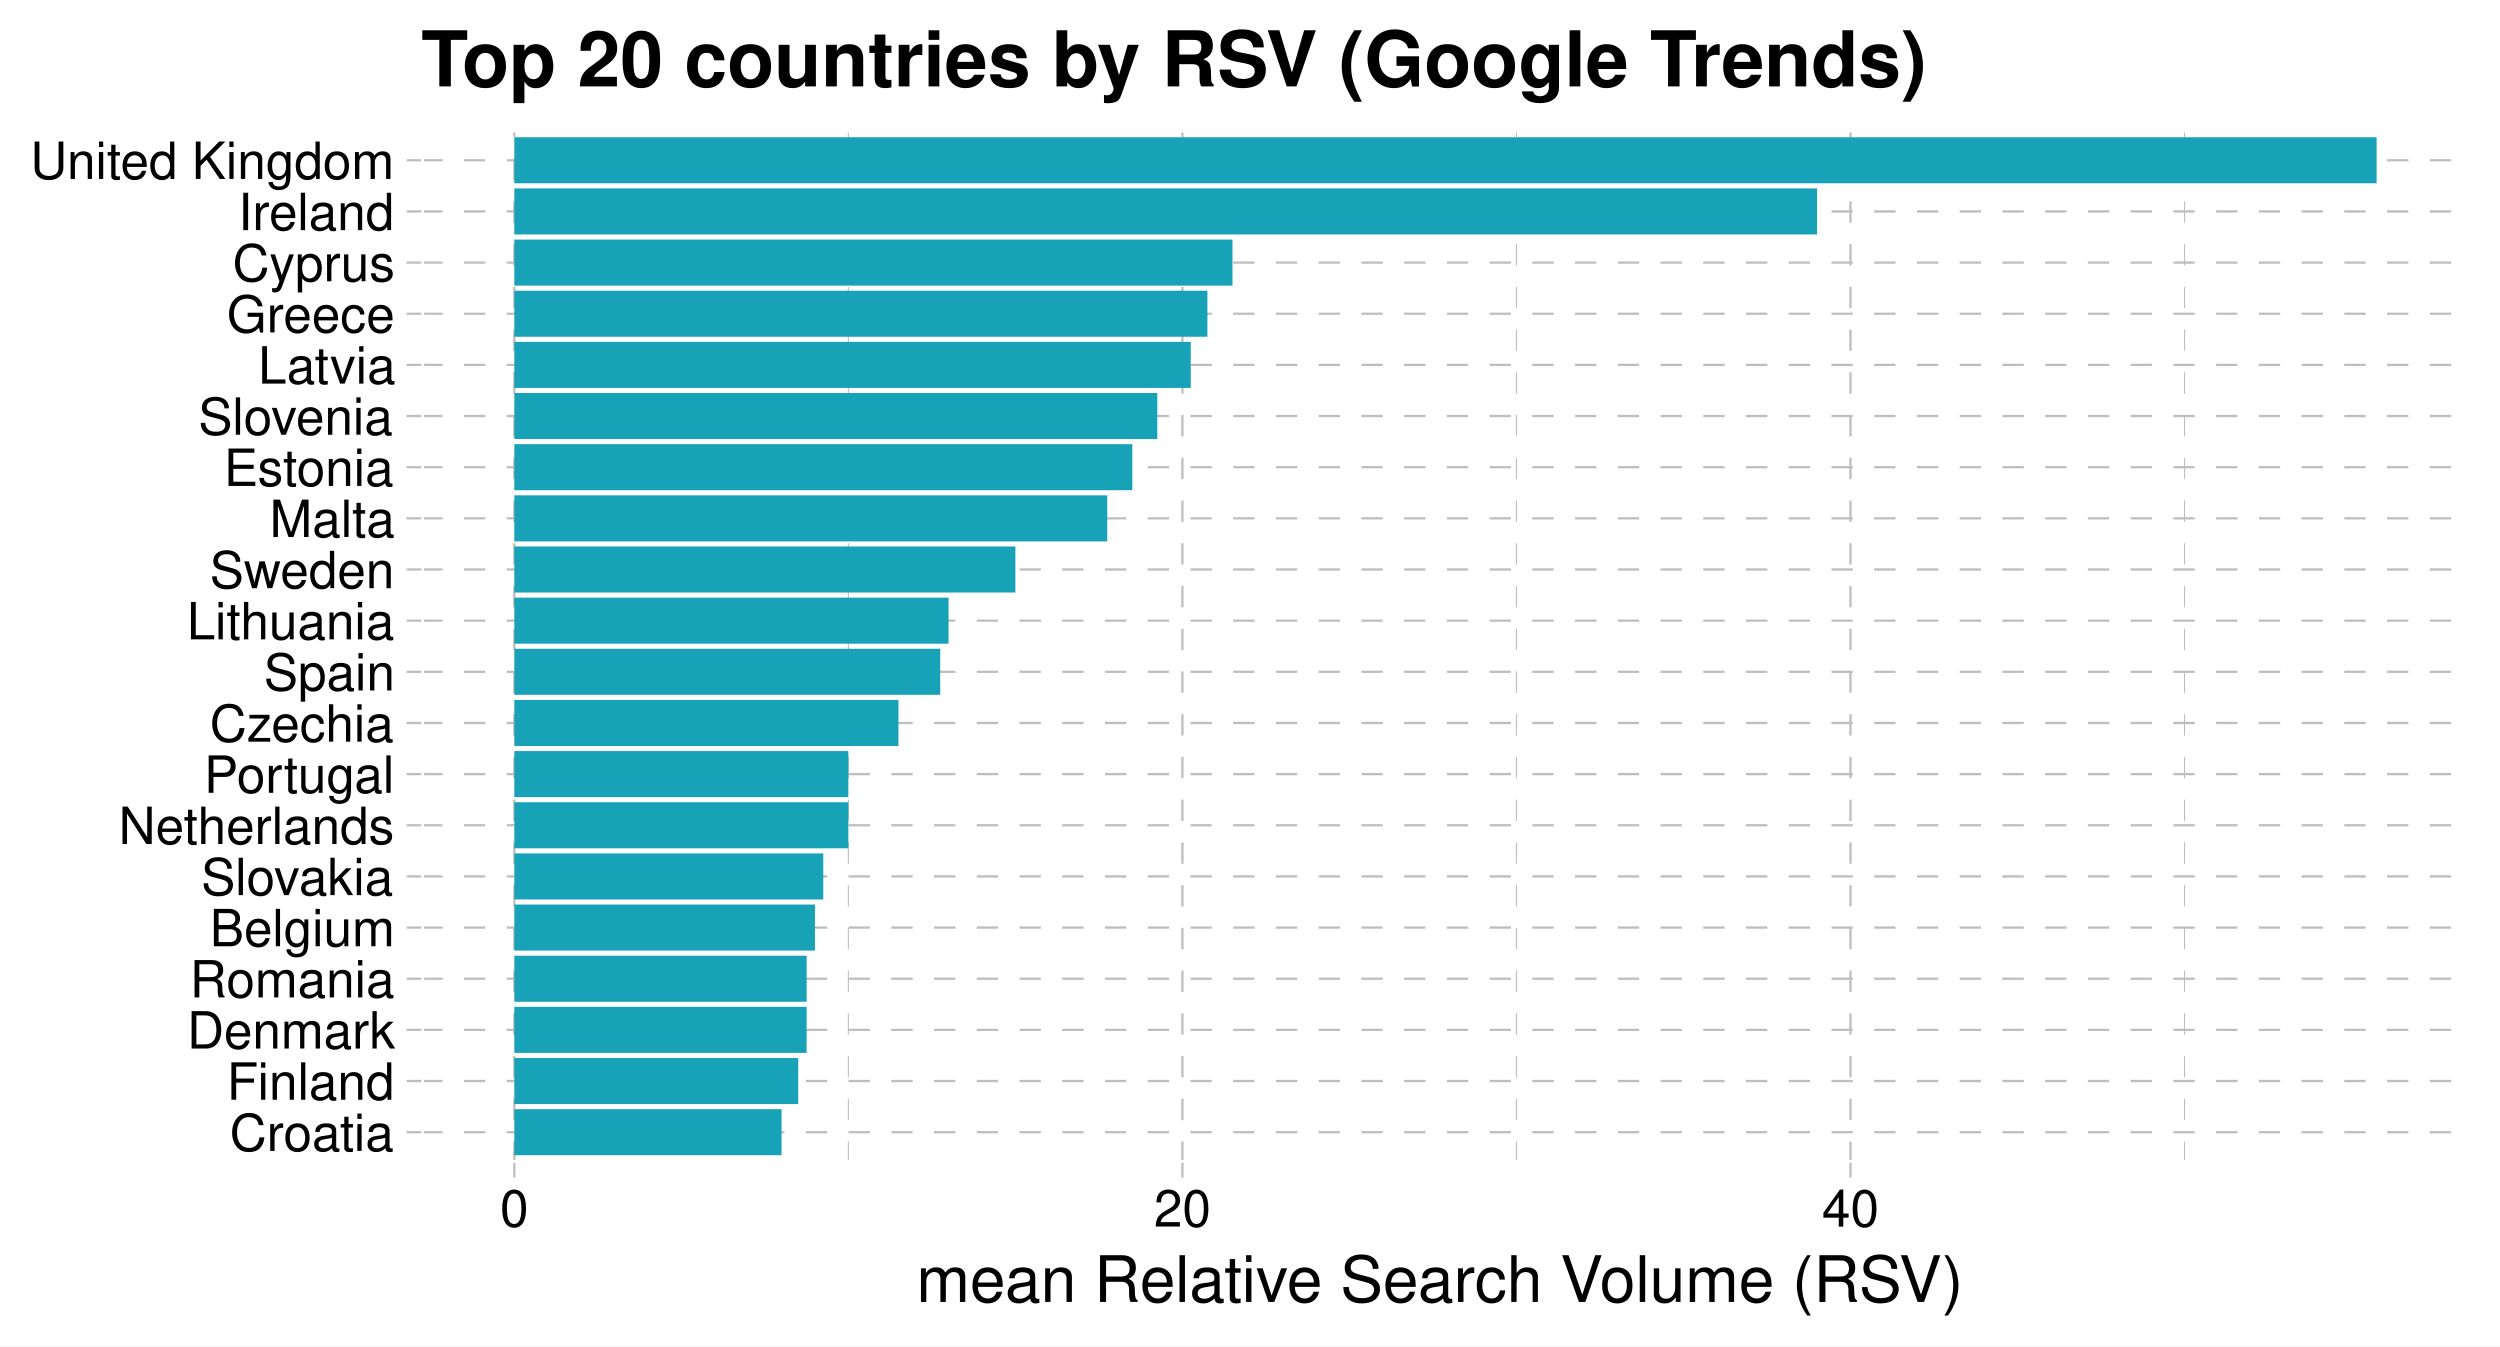
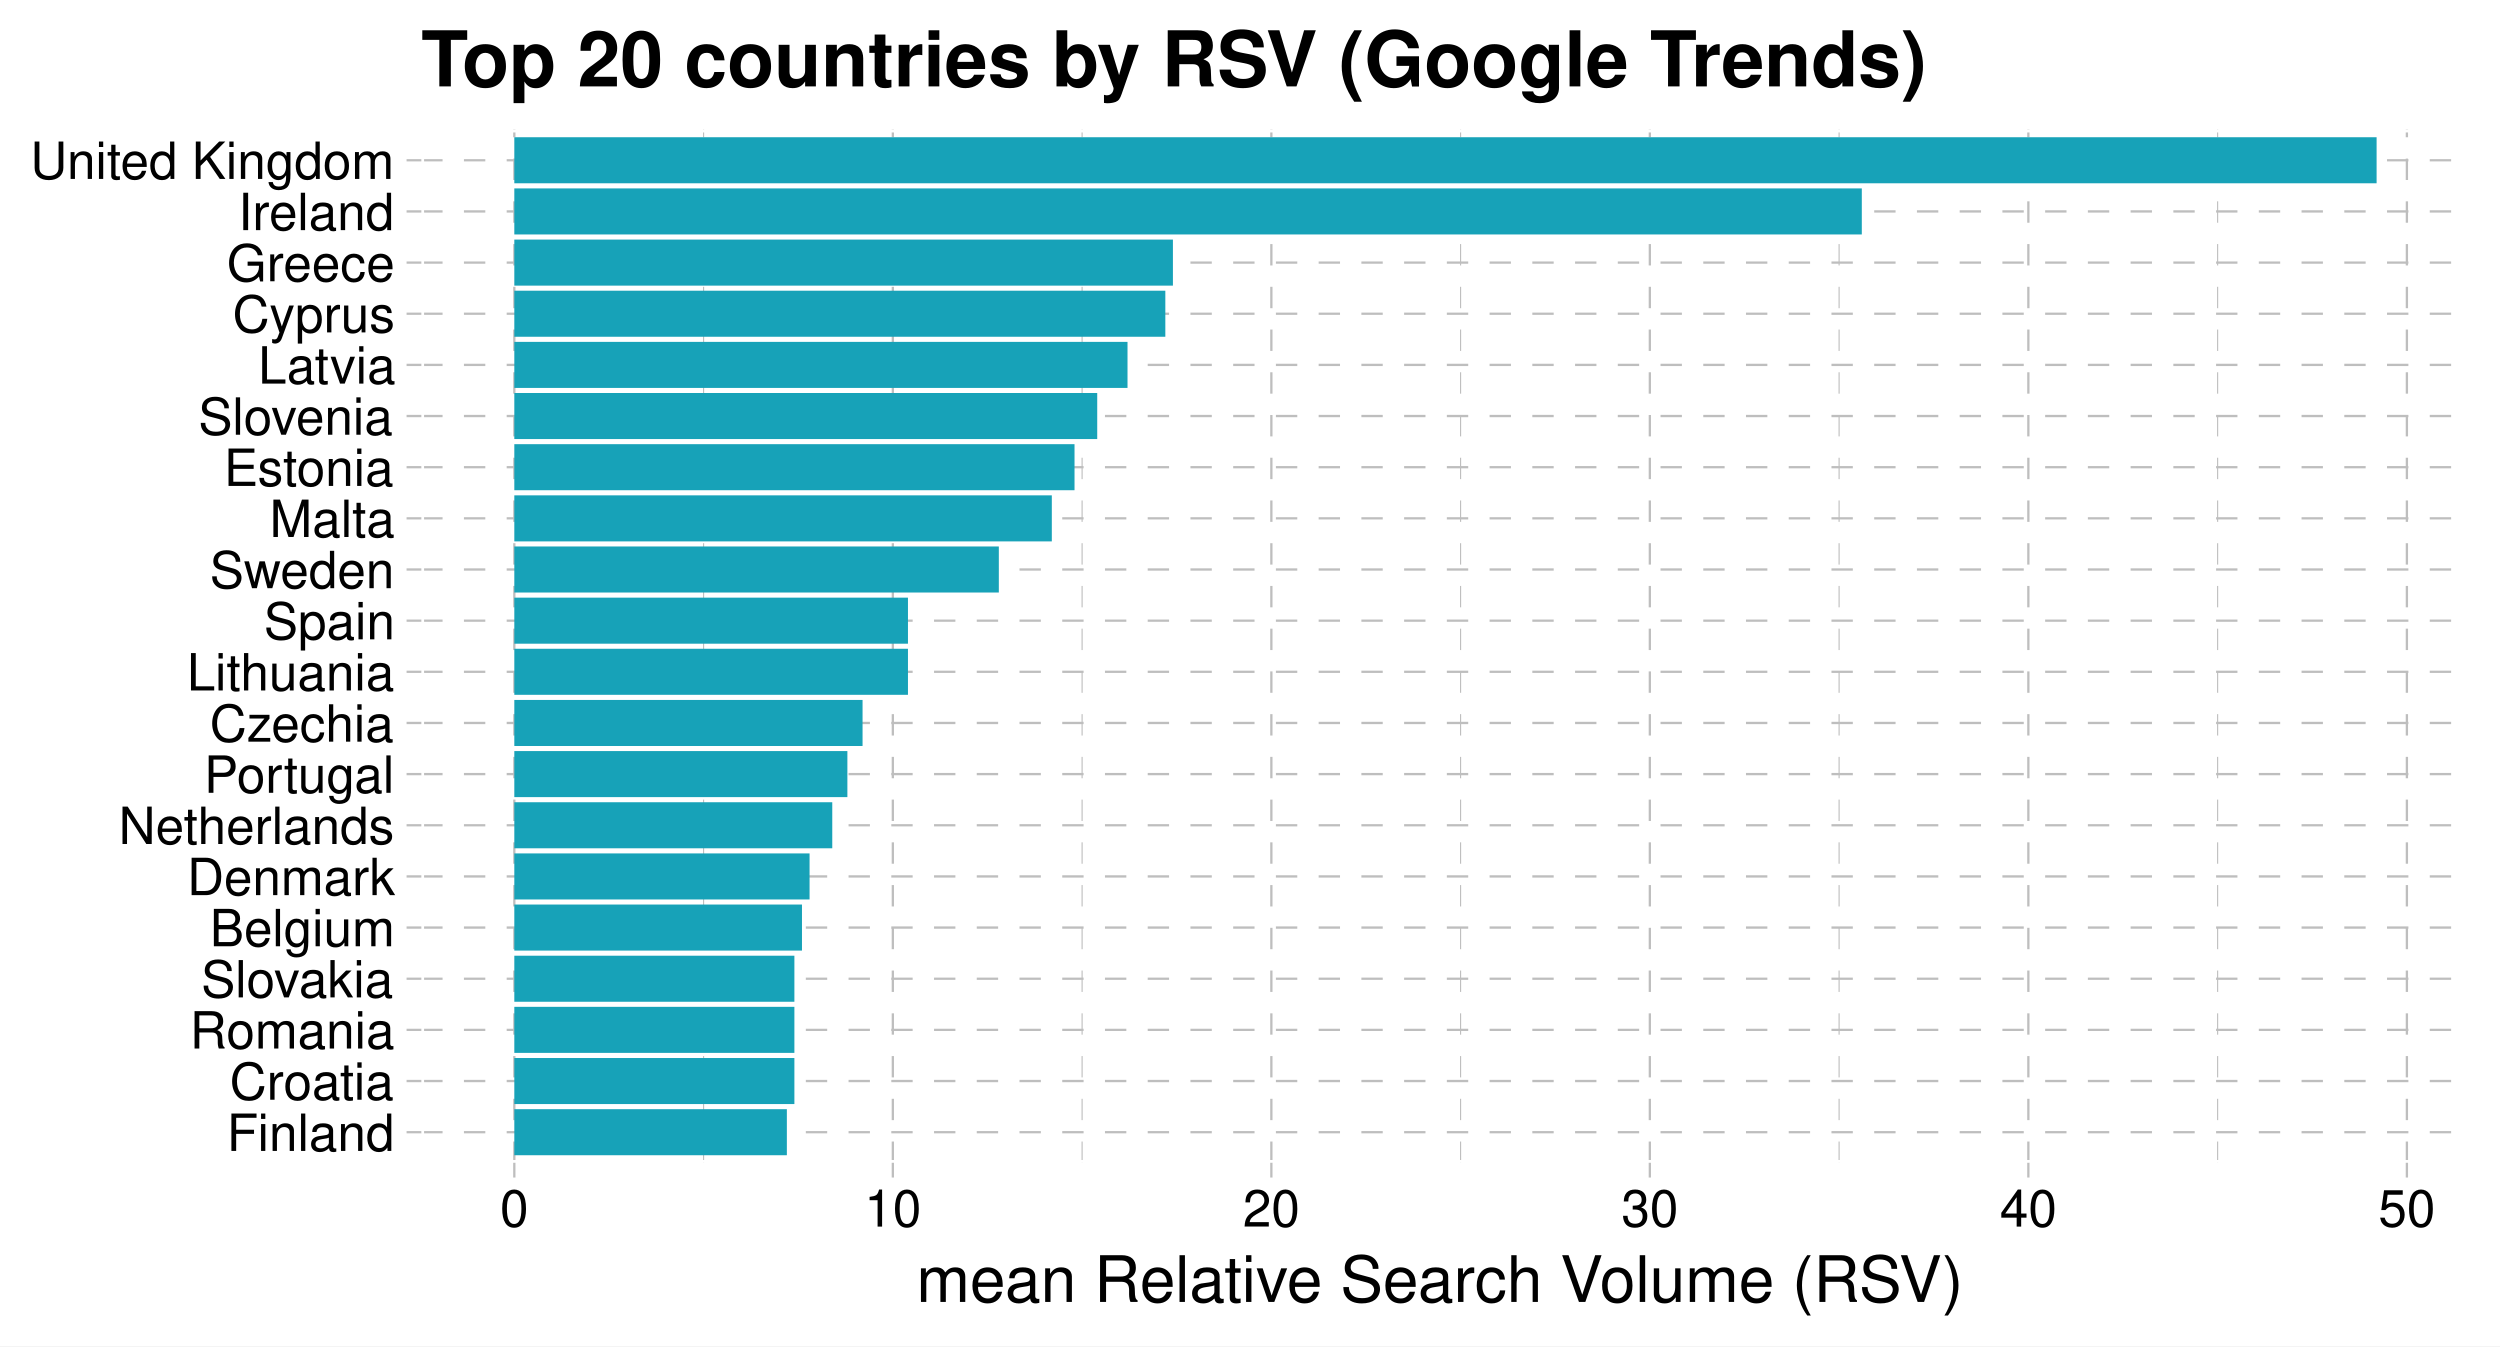
<svg xmlns="http://www.w3.org/2000/svg" viewBox="0 0 468.00 252.00">
  <defs>
    <style type="text/css">
    line, polyline, polygon, path, rect, circle {
      fill: none;
      stroke: #000000;
      stroke-linecap: round;
      stroke-linejoin: round;
      stroke-miterlimit: 10.00;
    }
  </style>
  </defs>
  <rect width="100%" height="100%" style="stroke: none; fill: #FFFFFF;" />
  <rect x="0.00" y="0.00" width="468.00" height="252.00" style="stroke-width: 1.07; stroke: none; fill: #FFFFFF;" />
  <defs>
    <clipPath id="cpNzguODV8NDYyLjMzfDIxNy42OXwyNC4yNg==">
      <rect x="78.85" y="24.26" width="383.48" height="193.43" />
    </clipPath>
  </defs>
  <rect x="78.85" y="24.26" width="383.48" height="193.43" style="stroke-width: 1.07; stroke: #FFFFFF;" clip-path="url(#cpNzguODV8NDYyLjMzfDIxNy42OXwyNC4yNg==)" />
-   <polyline points="158.81,217.69 158.81,24.26 " style="stroke-width: 0.21; stroke: #BEBEBE; stroke-dasharray: 4.00,4.00; stroke-linecap: butt;" clip-path="url(#cpNzguODV8NDYyLjMzfDIxNy42OXwyNC4yNg==)" />
-   <polyline points="283.88,217.69 283.88,24.26 " style="stroke-width: 0.21; stroke: #BEBEBE; stroke-dasharray: 4.00,4.00; stroke-linecap: butt;" clip-path="url(#cpNzguODV8NDYyLjMzfDIxNy42OXwyNC4yNg==)" />
-   <polyline points="408.94,217.69 408.94,24.26 " style="stroke-width: 0.21; stroke: #BEBEBE; stroke-dasharray: 4.00,4.00; stroke-linecap: butt;" clip-path="url(#cpNzguODV8NDYyLjMzfDIxNy42OXwyNC4yNg==)" />
+   <polyline points="131.71,217.69 131.71,24.26 " style="stroke-width: 0.21; stroke: #BEBEBE; stroke-dasharray: 4.00,4.00; stroke-linecap: butt;" clip-path="url(#cpNzguODV8NDYyLjMzfDIxNy42OXwyNC4yNg==)" />
+   <polyline points="202.57,217.69 202.57,24.26 " style="stroke-width: 0.21; stroke: #BEBEBE; stroke-dasharray: 4.00,4.00; stroke-linecap: butt;" clip-path="url(#cpNzguODV8NDYyLjMzfDIxNy42OXwyNC4yNg==)" />
+   <polyline points="273.42,217.69 273.42,24.26 " style="stroke-width: 0.21; stroke: #BEBEBE; stroke-dasharray: 4.00,4.00; stroke-linecap: butt;" clip-path="url(#cpNzguODV8NDYyLjMzfDIxNy42OXwyNC4yNg==)" />
+   <polyline points="344.28,217.69 344.28,24.26 " style="stroke-width: 0.21; stroke: #BEBEBE; stroke-dasharray: 4.00,4.00; stroke-linecap: butt;" clip-path="url(#cpNzguODV8NDYyLjMzfDIxNy42OXwyNC4yNg==)" />
+   <polyline points="415.14,217.69 415.14,24.26 " style="stroke-width: 0.21; stroke: #BEBEBE; stroke-dasharray: 4.00,4.00; stroke-linecap: butt;" clip-path="url(#cpNzguODV8NDYyLjMzfDIxNy42OXwyNC4yNg==)" />
  <polyline points="78.85,211.95 462.33,211.95 " style="stroke-width: 0.43; stroke: #BEBEBE; stroke-dasharray: 4.00,4.00; stroke-linecap: butt;" clip-path="url(#cpNzguODV8NDYyLjMzfDIxNy42OXwyNC4yNg==)" />
  <polyline points="78.85,202.37 462.33,202.37 " style="stroke-width: 0.43; stroke: #BEBEBE; stroke-dasharray: 4.00,4.00; stroke-linecap: butt;" clip-path="url(#cpNzguODV8NDYyLjMzfDIxNy42OXwyNC4yNg==)" />
  <polyline points="78.85,192.79 462.33,192.79 " style="stroke-width: 0.43; stroke: #BEBEBE; stroke-dasharray: 4.00,4.00; stroke-linecap: butt;" clip-path="url(#cpNzguODV8NDYyLjMzfDIxNy42OXwyNC4yNg==)" />
  <polyline points="78.85,183.22 462.33,183.22 " style="stroke-width: 0.43; stroke: #BEBEBE; stroke-dasharray: 4.00,4.00; stroke-linecap: butt;" clip-path="url(#cpNzguODV8NDYyLjMzfDIxNy42OXwyNC4yNg==)" />
  <polyline points="78.85,173.64 462.33,173.64 " style="stroke-width: 0.43; stroke: #BEBEBE; stroke-dasharray: 4.00,4.00; stroke-linecap: butt;" clip-path="url(#cpNzguODV8NDYyLjMzfDIxNy42OXwyNC4yNg==)" />
  <polyline points="78.85,164.07 462.33,164.07 " style="stroke-width: 0.43; stroke: #BEBEBE; stroke-dasharray: 4.00,4.00; stroke-linecap: butt;" clip-path="url(#cpNzguODV8NDYyLjMzfDIxNy42OXwyNC4yNg==)" />
  <polyline points="78.85,154.49 462.33,154.49 " style="stroke-width: 0.43; stroke: #BEBEBE; stroke-dasharray: 4.00,4.00; stroke-linecap: butt;" clip-path="url(#cpNzguODV8NDYyLjMzfDIxNy42OXwyNC4yNg==)" />
  <polyline points="78.85,144.91 462.33,144.91 " style="stroke-width: 0.43; stroke: #BEBEBE; stroke-dasharray: 4.00,4.00; stroke-linecap: butt;" clip-path="url(#cpNzguODV8NDYyLjMzfDIxNy42OXwyNC4yNg==)" />
  <polyline points="78.85,135.34 462.33,135.34 " style="stroke-width: 0.43; stroke: #BEBEBE; stroke-dasharray: 4.00,4.00; stroke-linecap: butt;" clip-path="url(#cpNzguODV8NDYyLjMzfDIxNy42OXwyNC4yNg==)" />
  <polyline points="78.85,125.76 462.33,125.76 " style="stroke-width: 0.43; stroke: #BEBEBE; stroke-dasharray: 4.00,4.00; stroke-linecap: butt;" clip-path="url(#cpNzguODV8NDYyLjMzfDIxNy42OXwyNC4yNg==)" />
  <polyline points="78.85,116.19 462.33,116.19 " style="stroke-width: 0.43; stroke: #BEBEBE; stroke-dasharray: 4.00,4.00; stroke-linecap: butt;" clip-path="url(#cpNzguODV8NDYyLjMzfDIxNy42OXwyNC4yNg==)" />
  <polyline points="78.85,106.61 462.33,106.61 " style="stroke-width: 0.43; stroke: #BEBEBE; stroke-dasharray: 4.00,4.00; stroke-linecap: butt;" clip-path="url(#cpNzguODV8NDYyLjMzfDIxNy42OXwyNC4yNg==)" />
  <polyline points="78.85,97.03 462.33,97.03 " style="stroke-width: 0.43; stroke: #BEBEBE; stroke-dasharray: 4.00,4.00; stroke-linecap: butt;" clip-path="url(#cpNzguODV8NDYyLjMzfDIxNy42OXwyNC4yNg==)" />
  <polyline points="78.85,87.46 462.33,87.46 " style="stroke-width: 0.43; stroke: #BEBEBE; stroke-dasharray: 4.00,4.00; stroke-linecap: butt;" clip-path="url(#cpNzguODV8NDYyLjMzfDIxNy42OXwyNC4yNg==)" />
  <polyline points="78.85,77.88 462.33,77.88 " style="stroke-width: 0.43; stroke: #BEBEBE; stroke-dasharray: 4.00,4.00; stroke-linecap: butt;" clip-path="url(#cpNzguODV8NDYyLjMzfDIxNy42OXwyNC4yNg==)" />
  <polyline points="78.85,68.31 462.33,68.31 " style="stroke-width: 0.43; stroke: #BEBEBE; stroke-dasharray: 4.00,4.00; stroke-linecap: butt;" clip-path="url(#cpNzguODV8NDYyLjMzfDIxNy42OXwyNC4yNg==)" />
  <polyline points="78.85,58.73 462.33,58.73 " style="stroke-width: 0.43; stroke: #BEBEBE; stroke-dasharray: 4.00,4.00; stroke-linecap: butt;" clip-path="url(#cpNzguODV8NDYyLjMzfDIxNy42OXwyNC4yNg==)" />
  <polyline points="78.85,49.16 462.33,49.16 " style="stroke-width: 0.43; stroke: #BEBEBE; stroke-dasharray: 4.00,4.00; stroke-linecap: butt;" clip-path="url(#cpNzguODV8NDYyLjMzfDIxNy42OXwyNC4yNg==)" />
  <polyline points="78.85,39.58 462.33,39.58 " style="stroke-width: 0.43; stroke: #BEBEBE; stroke-dasharray: 4.00,4.00; stroke-linecap: butt;" clip-path="url(#cpNzguODV8NDYyLjMzfDIxNy42OXwyNC4yNg==)" />
  <polyline points="78.85,30.00 462.33,30.00 " style="stroke-width: 0.43; stroke: #BEBEBE; stroke-dasharray: 4.00,4.00; stroke-linecap: butt;" clip-path="url(#cpNzguODV8NDYyLjMzfDIxNy42OXwyNC4yNg==)" />
  <polyline points="96.28,217.69 96.28,24.26 " style="stroke-width: 0.43; stroke: #BEBEBE; stroke-dasharray: 4.00,4.00; stroke-linecap: butt;" clip-path="url(#cpNzguODV8NDYyLjMzfDIxNy42OXwyNC4yNg==)" />
-   <polyline points="221.35,217.69 221.35,24.26 " style="stroke-width: 0.43; stroke: #BEBEBE; stroke-dasharray: 4.00,4.00; stroke-linecap: butt;" clip-path="url(#cpNzguODV8NDYyLjMzfDIxNy42OXwyNC4yNg==)" />
-   <polyline points="346.41,217.69 346.41,24.26 " style="stroke-width: 0.43; stroke: #BEBEBE; stroke-dasharray: 4.00,4.00; stroke-linecap: butt;" clip-path="url(#cpNzguODV8NDYyLjMzfDIxNy42OXwyNC4yNg==)" />
-   <rect x="96.28" y="207.64" width="50.03" height="8.62" style="stroke-width: 1.07; stroke: none; stroke-linecap: butt; fill: #17A2B8;" clip-path="url(#cpNzguODV8NDYyLjMzfDIxNy42OXwyNC4yNg==)" />
-   <rect x="96.28" y="198.06" width="53.15" height="8.62" style="stroke-width: 1.07; stroke: none; stroke-linecap: butt; fill: #17A2B8;" clip-path="url(#cpNzguODV8NDYyLjMzfDIxNy42OXwyNC4yNg==)" />
-   <rect x="96.28" y="188.48" width="54.72" height="8.62" style="stroke-width: 1.07; stroke: none; stroke-linecap: butt; fill: #17A2B8;" clip-path="url(#cpNzguODV8NDYyLjMzfDIxNy42OXwyNC4yNg==)" />
-   <rect x="96.28" y="178.91" width="54.72" height="8.62" style="stroke-width: 1.07; stroke: none; stroke-linecap: butt; fill: #17A2B8;" clip-path="url(#cpNzguODV8NDYyLjMzfDIxNy42OXwyNC4yNg==)" />
-   <rect x="96.28" y="169.33" width="56.28" height="8.62" style="stroke-width: 1.07; stroke: none; stroke-linecap: butt; fill: #17A2B8;" clip-path="url(#cpNzguODV8NDYyLjMzfDIxNy42OXwyNC4yNg==)" />
-   <rect x="96.28" y="159.76" width="57.84" height="8.62" style="stroke-width: 1.07; stroke: none; stroke-linecap: butt; fill: #17A2B8;" clip-path="url(#cpNzguODV8NDYyLjMzfDIxNy42OXwyNC4yNg==)" />
-   <rect x="96.28" y="150.18" width="62.53" height="8.62" style="stroke-width: 1.07; stroke: none; stroke-linecap: butt; fill: #17A2B8;" clip-path="url(#cpNzguODV8NDYyLjMzfDIxNy42OXwyNC4yNg==)" />
-   <rect x="96.28" y="140.60" width="62.53" height="8.62" style="stroke-width: 1.07; stroke: none; stroke-linecap: butt; fill: #17A2B8;" clip-path="url(#cpNzguODV8NDYyLjMzfDIxNy42OXwyNC4yNg==)" />
-   <rect x="96.28" y="131.03" width="71.91" height="8.62" style="stroke-width: 1.07; stroke: none; stroke-linecap: butt; fill: #17A2B8;" clip-path="url(#cpNzguODV8NDYyLjMzfDIxNy42OXwyNC4yNg==)" />
-   <rect x="96.28" y="121.45" width="79.73" height="8.62" style="stroke-width: 1.07; stroke: none; stroke-linecap: butt; fill: #17A2B8;" clip-path="url(#cpNzguODV8NDYyLjMzfDIxNy42OXwyNC4yNg==)" />
-   <rect x="96.28" y="111.88" width="81.29" height="8.62" style="stroke-width: 1.07; stroke: none; stroke-linecap: butt; fill: #17A2B8;" clip-path="url(#cpNzguODV8NDYyLjMzfDIxNy42OXwyNC4yNg==)" />
-   <rect x="96.28" y="102.30" width="93.80" height="8.62" style="stroke-width: 1.07; stroke: none; stroke-linecap: butt; fill: #17A2B8;" clip-path="url(#cpNzguODV8NDYyLjMzfDIxNy42OXwyNC4yNg==)" />
-   <rect x="96.28" y="92.73" width="111.00" height="8.62" style="stroke-width: 1.07; stroke: none; stroke-linecap: butt; fill: #17A2B8;" clip-path="url(#cpNzguODV8NDYyLjMzfDIxNy42OXwyNC4yNg==)" />
-   <rect x="96.28" y="83.15" width="115.69" height="8.62" style="stroke-width: 1.07; stroke: none; stroke-linecap: butt; fill: #17A2B8;" clip-path="url(#cpNzguODV8NDYyLjMzfDIxNy42OXwyNC4yNg==)" />
-   <rect x="96.28" y="73.57" width="120.37" height="8.62" style="stroke-width: 1.07; stroke: none; stroke-linecap: butt; fill: #17A2B8;" clip-path="url(#cpNzguODV8NDYyLjMzfDIxNy42OXwyNC4yNg==)" />
-   <rect x="96.28" y="64.00" width="126.63" height="8.62" style="stroke-width: 1.07; stroke: none; stroke-linecap: butt; fill: #17A2B8;" clip-path="url(#cpNzguODV8NDYyLjMzfDIxNy42OXwyNC4yNg==)" />
-   <rect x="96.28" y="54.42" width="129.75" height="8.62" style="stroke-width: 1.07; stroke: none; stroke-linecap: butt; fill: #17A2B8;" clip-path="url(#cpNzguODV8NDYyLjMzfDIxNy42OXwyNC4yNg==)" />
-   <rect x="96.28" y="44.85" width="134.44" height="8.62" style="stroke-width: 1.07; stroke: none; stroke-linecap: butt; fill: #17A2B8;" clip-path="url(#cpNzguODV8NDYyLjMzfDIxNy42OXwyNC4yNg==)" />
-   <rect x="96.28" y="35.27" width="243.88" height="8.62" style="stroke-width: 1.07; stroke: none; stroke-linecap: butt; fill: #17A2B8;" clip-path="url(#cpNzguODV8NDYyLjMzfDIxNy42OXwyNC4yNg==)" />
+   <polyline points="167.14,217.69 167.14,24.26 " style="stroke-width: 0.43; stroke: #BEBEBE; stroke-dasharray: 4.00,4.00; stroke-linecap: butt;" clip-path="url(#cpNzguODV8NDYyLjMzfDIxNy42OXwyNC4yNg==)" />
+   <polyline points="238.00,217.69 238.00,24.26 " style="stroke-width: 0.43; stroke: #BEBEBE; stroke-dasharray: 4.00,4.00; stroke-linecap: butt;" clip-path="url(#cpNzguODV8NDYyLjMzfDIxNy42OXwyNC4yNg==)" />
+   <polyline points="308.85,217.69 308.85,24.26 " style="stroke-width: 0.43; stroke: #BEBEBE; stroke-dasharray: 4.00,4.00; stroke-linecap: butt;" clip-path="url(#cpNzguODV8NDYyLjMzfDIxNy42OXwyNC4yNg==)" />
+   <polyline points="379.71,217.69 379.71,24.26 " style="stroke-width: 0.43; stroke: #BEBEBE; stroke-dasharray: 4.00,4.00; stroke-linecap: butt;" clip-path="url(#cpNzguODV8NDYyLjMzfDIxNy42OXwyNC4yNg==)" />
+   <polyline points="450.57,217.69 450.57,24.26 " style="stroke-width: 0.43; stroke: #BEBEBE; stroke-dasharray: 4.00,4.00; stroke-linecap: butt;" clip-path="url(#cpNzguODV8NDYyLjMzfDIxNy42OXwyNC4yNg==)" />
+   <rect x="96.28" y="207.64" width="51.02" height="8.62" style="stroke-width: 1.07; stroke: none; stroke-linecap: butt; fill: #17A2B8;" clip-path="url(#cpNzguODV8NDYyLjMzfDIxNy42OXwyNC4yNg==)" />
+   <rect x="96.28" y="198.06" width="52.43" height="8.62" style="stroke-width: 1.07; stroke: none; stroke-linecap: butt; fill: #17A2B8;" clip-path="url(#cpNzguODV8NDYyLjMzfDIxNy42OXwyNC4yNg==)" />
+   <rect x="96.28" y="188.48" width="52.43" height="8.62" style="stroke-width: 1.07; stroke: none; stroke-linecap: butt; fill: #17A2B8;" clip-path="url(#cpNzguODV8NDYyLjMzfDIxNy42OXwyNC4yNg==)" />
+   <rect x="96.28" y="178.91" width="52.43" height="8.62" style="stroke-width: 1.07; stroke: none; stroke-linecap: butt; fill: #17A2B8;" clip-path="url(#cpNzguODV8NDYyLjMzfDIxNy42OXwyNC4yNg==)" />
+   <rect x="96.28" y="169.33" width="53.85" height="8.62" style="stroke-width: 1.07; stroke: none; stroke-linecap: butt; fill: #17A2B8;" clip-path="url(#cpNzguODV8NDYyLjMzfDIxNy42OXwyNC4yNg==)" />
+   <rect x="96.28" y="159.76" width="55.27" height="8.62" style="stroke-width: 1.07; stroke: none; stroke-linecap: butt; fill: #17A2B8;" clip-path="url(#cpNzguODV8NDYyLjMzfDIxNy42OXwyNC4yNg==)" />
+   <rect x="96.28" y="150.18" width="59.52" height="8.62" style="stroke-width: 1.07; stroke: none; stroke-linecap: butt; fill: #17A2B8;" clip-path="url(#cpNzguODV8NDYyLjMzfDIxNy42OXwyNC4yNg==)" />
+   <rect x="96.28" y="140.60" width="62.35" height="8.62" style="stroke-width: 1.07; stroke: none; stroke-linecap: butt; fill: #17A2B8;" clip-path="url(#cpNzguODV8NDYyLjMzfDIxNy42OXwyNC4yNg==)" />
+   <rect x="96.28" y="131.03" width="65.19" height="8.62" style="stroke-width: 1.07; stroke: none; stroke-linecap: butt; fill: #17A2B8;" clip-path="url(#cpNzguODV8NDYyLjMzfDIxNy42OXwyNC4yNg==)" />
+   <rect x="96.28" y="121.45" width="73.69" height="8.62" style="stroke-width: 1.07; stroke: none; stroke-linecap: butt; fill: #17A2B8;" clip-path="url(#cpNzguODV8NDYyLjMzfDIxNy42OXwyNC4yNg==)" />
+   <rect x="96.28" y="111.88" width="73.69" height="8.62" style="stroke-width: 1.07; stroke: none; stroke-linecap: butt; fill: #17A2B8;" clip-path="url(#cpNzguODV8NDYyLjMzfDIxNy42OXwyNC4yNg==)" />
+   <rect x="96.28" y="102.30" width="90.70" height="8.62" style="stroke-width: 1.07; stroke: none; stroke-linecap: butt; fill: #17A2B8;" clip-path="url(#cpNzguODV8NDYyLjMzfDIxNy42OXwyNC4yNg==)" />
+   <rect x="96.28" y="92.73" width="100.62" height="8.62" style="stroke-width: 1.07; stroke: none; stroke-linecap: butt; fill: #17A2B8;" clip-path="url(#cpNzguODV8NDYyLjMzfDIxNy42OXwyNC4yNg==)" />
+   <rect x="96.28" y="83.15" width="104.87" height="8.62" style="stroke-width: 1.07; stroke: none; stroke-linecap: butt; fill: #17A2B8;" clip-path="url(#cpNzguODV8NDYyLjMzfDIxNy42OXwyNC4yNg==)" />
+   <rect x="96.28" y="73.57" width="109.12" height="8.62" style="stroke-width: 1.07; stroke: none; stroke-linecap: butt; fill: #17A2B8;" clip-path="url(#cpNzguODV8NDYyLjMzfDIxNy42OXwyNC4yNg==)" />
+   <rect x="96.28" y="64.00" width="114.79" height="8.62" style="stroke-width: 1.07; stroke: none; stroke-linecap: butt; fill: #17A2B8;" clip-path="url(#cpNzguODV8NDYyLjMzfDIxNy42OXwyNC4yNg==)" />
+   <rect x="96.28" y="54.42" width="121.87" height="8.62" style="stroke-width: 1.07; stroke: none; stroke-linecap: butt; fill: #17A2B8;" clip-path="url(#cpNzguODV8NDYyLjMzfDIxNy42OXwyNC4yNg==)" />
+   <rect x="96.28" y="44.85" width="123.29" height="8.62" style="stroke-width: 1.07; stroke: none; stroke-linecap: butt; fill: #17A2B8;" clip-path="url(#cpNzguODV8NDYyLjMzfDIxNy42OXwyNC4yNg==)" />
+   <rect x="96.28" y="35.27" width="252.25" height="8.62" style="stroke-width: 1.07; stroke: none; stroke-linecap: butt; fill: #17A2B8;" clip-path="url(#cpNzguODV8NDYyLjMzfDIxNy42OXwyNC4yNg==)" />
  <rect x="96.28" y="25.69" width="348.62" height="8.62" style="stroke-width: 1.07; stroke: none; stroke-linecap: butt; fill: #17A2B8;" clip-path="url(#cpNzguODV8NDYyLjMzfDIxNy42OXwyNC4yNg==)" />
  <rect x="78.85" y="24.26" width="383.48" height="193.43" style="stroke-width: 1.07; stroke: #FFFFFF;" clip-path="url(#cpNzguODV8NDYyLjMzfDIxNy42OXwyNC4yNg==)" />
  <defs>
    <clipPath id="cpMC4wMHw0NjguMDB8MjUyLjAwfDAuMDA=">
      <rect x="0.00" y="0.00" width="468.00" height="252.00" />
    </clipPath>
  </defs>
  <g clip-path="url(#cpMC4wMHw0NjguMDB8MjUyLjAwfDAuMDA=)">
-     <text x="43.00" y="215.45" style="font-size: 9.60px; font-family: Nimbus Sans L;" textLength="30.92px" lengthAdjust="spacingAndGlyphs">Croatia</text>
+     <text x="42.46" y="215.45" style="font-size: 9.60px; font-family: Nimbus Sans L;" textLength="31.46px" lengthAdjust="spacingAndGlyphs">Finland</text>
  </g>
  <g clip-path="url(#cpMC4wMHw0NjguMDB8MjUyLjAwfDAuMDA=)">
-     <text x="42.46" y="205.87" style="font-size: 9.60px; font-family: Nimbus Sans L;" textLength="31.46px" lengthAdjust="spacingAndGlyphs">Finland</text>
+     <text x="43.00" y="205.87" style="font-size: 9.60px; font-family: Nimbus Sans L;" textLength="30.92px" lengthAdjust="spacingAndGlyphs">Croatia</text>
  </g>
  <g clip-path="url(#cpMC4wMHw0NjguMDB8MjUyLjAwfDAuMDA=)">
-     <text x="35.01" y="196.29" style="font-size: 9.60px; font-family: Nimbus Sans L;" textLength="38.91px" lengthAdjust="spacingAndGlyphs">Denmark</text>
+     <text x="35.53" y="196.29" style="font-size: 9.60px; font-family: Nimbus Sans L;" textLength="38.38px" lengthAdjust="spacingAndGlyphs">Romania</text>
  </g>
  <g clip-path="url(#cpMC4wMHw0NjguMDB8MjUyLjAwfDAuMDA=)">
-     <text x="35.53" y="186.72" style="font-size: 9.60px; font-family: Nimbus Sans L;" textLength="38.38px" lengthAdjust="spacingAndGlyphs">Romania</text>
+     <text x="37.66" y="186.72" style="font-size: 9.60px; font-family: Nimbus Sans L;" textLength="36.25px" lengthAdjust="spacingAndGlyphs">Slovakia</text>
  </g>
  <g clip-path="url(#cpMC4wMHw0NjguMDB8MjUyLjAwfDAuMDA=)">
    <text x="39.27" y="177.14" style="font-size: 9.60px; font-family: Nimbus Sans L;" textLength="34.65px" lengthAdjust="spacingAndGlyphs">Belgium</text>
  </g>
  <g clip-path="url(#cpMC4wMHw0NjguMDB8MjUyLjAwfDAuMDA=)">
-     <text x="37.66" y="167.57" style="font-size: 9.60px; font-family: Nimbus Sans L;" textLength="36.25px" lengthAdjust="spacingAndGlyphs">Slovakia</text>
+     <text x="35.01" y="167.57" style="font-size: 9.60px; font-family: Nimbus Sans L;" textLength="38.91px" lengthAdjust="spacingAndGlyphs">Denmark</text>
  </g>
  <g clip-path="url(#cpMC4wMHw0NjguMDB8MjUyLjAwfDAuMDA=)">
    <text x="22.20" y="157.99" style="font-size: 9.60px; font-family: Nimbus Sans L;" textLength="51.72px" lengthAdjust="spacingAndGlyphs">Netherlands</text>
  </g>
  <g clip-path="url(#cpMC4wMHw0NjguMDB8MjUyLjAwfDAuMDA=)">
    <text x="38.19" y="148.41" style="font-size: 9.60px; font-family: Nimbus Sans L;" textLength="35.73px" lengthAdjust="spacingAndGlyphs">Portugal</text>
  </g>
  <g clip-path="url(#cpMC4wMHw0NjguMDB8MjUyLjAwfDAuMDA=)">
    <text x="39.27" y="138.84" style="font-size: 9.60px; font-family: Nimbus Sans L;" textLength="34.65px" lengthAdjust="spacingAndGlyphs">Czechia</text>
  </g>
  <g clip-path="url(#cpMC4wMHw0NjguMDB8MjUyLjAwfDAuMDA=)">
-     <text x="49.39" y="129.26" style="font-size: 9.60px; font-family: Nimbus Sans L;" textLength="24.53px" lengthAdjust="spacingAndGlyphs">Spain</text>
+     <text x="34.99" y="129.26" style="font-size: 9.60px; font-family: Nimbus Sans L;" textLength="38.93px" lengthAdjust="spacingAndGlyphs">Lithuania</text>
  </g>
  <g clip-path="url(#cpMC4wMHw0NjguMDB8MjUyLjAwfDAuMDA=)">
-     <text x="34.99" y="119.69" style="font-size: 9.60px; font-family: Nimbus Sans L;" textLength="38.93px" lengthAdjust="spacingAndGlyphs">Lithuania</text>
+     <text x="49.39" y="119.69" style="font-size: 9.60px; font-family: Nimbus Sans L;" textLength="24.53px" lengthAdjust="spacingAndGlyphs">Spain</text>
  </g>
  <g clip-path="url(#cpMC4wMHw0NjguMDB8MjUyLjAwfDAuMDA=)">
    <text x="39.26" y="110.11" style="font-size: 9.60px; font-family: Nimbus Sans L;" textLength="34.66px" lengthAdjust="spacingAndGlyphs">Sweden</text>
  </g>
  <g clip-path="url(#cpMC4wMHw0NjguMDB8MjUyLjAwfDAuMDA=)">
    <text x="50.46" y="100.53" style="font-size: 9.60px; font-family: Nimbus Sans L;" textLength="23.46px" lengthAdjust="spacingAndGlyphs">Malta</text>
  </g>
  <g clip-path="url(#cpMC4wMHw0NjguMDB8MjUyLjAwfDAuMDA=)">
    <text x="41.92" y="90.96" style="font-size: 9.60px; font-family: Nimbus Sans L;" textLength="32.00px" lengthAdjust="spacingAndGlyphs">Estonia</text>
  </g>
  <g clip-path="url(#cpMC4wMHw0NjguMDB8MjUyLjAwfDAuMDA=)">
    <text x="37.13" y="81.38" style="font-size: 9.60px; font-family: Nimbus Sans L;" textLength="36.79px" lengthAdjust="spacingAndGlyphs">Slovenia</text>
  </g>
  <g clip-path="url(#cpMC4wMHw0NjguMDB8MjUyLjAwfDAuMDA=)">
    <text x="48.32" y="71.81" style="font-size: 9.60px; font-family: Nimbus Sans L;" textLength="25.60px" lengthAdjust="spacingAndGlyphs">Latvia</text>
  </g>
  <g clip-path="url(#cpMC4wMHw0NjguMDB8MjUyLjAwfDAuMDA=)">
-     <text x="42.46" y="62.23" style="font-size: 9.60px; font-family: Nimbus Sans L;" textLength="31.46px" lengthAdjust="spacingAndGlyphs">Greece</text>
+     <text x="43.54" y="62.23" style="font-size: 9.60px; font-family: Nimbus Sans L;" textLength="30.38px" lengthAdjust="spacingAndGlyphs">Cyprus</text>
  </g>
  <g clip-path="url(#cpMC4wMHw0NjguMDB8MjUyLjAwfDAuMDA=)">
-     <text x="43.54" y="52.66" style="font-size: 9.60px; font-family: Nimbus Sans L;" textLength="30.38px" lengthAdjust="spacingAndGlyphs">Cyprus</text>
+     <text x="42.46" y="52.66" style="font-size: 9.60px; font-family: Nimbus Sans L;" textLength="31.46px" lengthAdjust="spacingAndGlyphs">Greece</text>
  </g>
  <g clip-path="url(#cpMC4wMHw0NjguMDB8MjUyLjAwfDAuMDA=)">
    <text x="44.59" y="43.08" style="font-size: 9.60px; font-family: Nimbus Sans L;" textLength="29.33px" lengthAdjust="spacingAndGlyphs">Ireland</text>
  </g>
  <g clip-path="url(#cpMC4wMHw0NjguMDB8MjUyLjAwfDAuMDA=)">
    <text x="5.67" y="33.50" style="font-size: 9.60px; font-family: Nimbus Sans L;" textLength="68.25px" lengthAdjust="spacingAndGlyphs">United Kingdom</text>
  </g>
  <polyline points="76.11,211.95 78.85,211.95 " style="stroke-width: 0.43; stroke: #BEBEBE; stroke-linecap: butt;" clip-path="url(#cpMC4wMHw0NjguMDB8MjUyLjAwfDAuMDA=)" />
  <polyline points="76.11,202.37 78.85,202.37 " style="stroke-width: 0.43; stroke: #BEBEBE; stroke-linecap: butt;" clip-path="url(#cpMC4wMHw0NjguMDB8MjUyLjAwfDAuMDA=)" />
  <polyline points="76.11,192.79 78.85,192.79 " style="stroke-width: 0.43; stroke: #BEBEBE; stroke-linecap: butt;" clip-path="url(#cpMC4wMHw0NjguMDB8MjUyLjAwfDAuMDA=)" />
  <polyline points="76.11,183.22 78.85,183.22 " style="stroke-width: 0.43; stroke: #BEBEBE; stroke-linecap: butt;" clip-path="url(#cpMC4wMHw0NjguMDB8MjUyLjAwfDAuMDA=)" />
  <polyline points="76.11,173.64 78.85,173.64 " style="stroke-width: 0.43; stroke: #BEBEBE; stroke-linecap: butt;" clip-path="url(#cpMC4wMHw0NjguMDB8MjUyLjAwfDAuMDA=)" />
  <polyline points="76.11,164.07 78.85,164.07 " style="stroke-width: 0.43; stroke: #BEBEBE; stroke-linecap: butt;" clip-path="url(#cpMC4wMHw0NjguMDB8MjUyLjAwfDAuMDA=)" />
  <polyline points="76.11,154.49 78.85,154.49 " style="stroke-width: 0.43; stroke: #BEBEBE; stroke-linecap: butt;" clip-path="url(#cpMC4wMHw0NjguMDB8MjUyLjAwfDAuMDA=)" />
  <polyline points="76.11,144.91 78.85,144.91 " style="stroke-width: 0.43; stroke: #BEBEBE; stroke-linecap: butt;" clip-path="url(#cpMC4wMHw0NjguMDB8MjUyLjAwfDAuMDA=)" />
  <polyline points="76.11,135.34 78.85,135.34 " style="stroke-width: 0.43; stroke: #BEBEBE; stroke-linecap: butt;" clip-path="url(#cpMC4wMHw0NjguMDB8MjUyLjAwfDAuMDA=)" />
  <polyline points="76.11,125.76 78.85,125.76 " style="stroke-width: 0.43; stroke: #BEBEBE; stroke-linecap: butt;" clip-path="url(#cpMC4wMHw0NjguMDB8MjUyLjAwfDAuMDA=)" />
  <polyline points="76.11,116.19 78.85,116.19 " style="stroke-width: 0.43; stroke: #BEBEBE; stroke-linecap: butt;" clip-path="url(#cpMC4wMHw0NjguMDB8MjUyLjAwfDAuMDA=)" />
  <polyline points="76.11,106.61 78.85,106.61 " style="stroke-width: 0.43; stroke: #BEBEBE; stroke-linecap: butt;" clip-path="url(#cpMC4wMHw0NjguMDB8MjUyLjAwfDAuMDA=)" />
  <polyline points="76.11,97.03 78.85,97.03 " style="stroke-width: 0.43; stroke: #BEBEBE; stroke-linecap: butt;" clip-path="url(#cpMC4wMHw0NjguMDB8MjUyLjAwfDAuMDA=)" />
  <polyline points="76.11,87.46 78.85,87.46 " style="stroke-width: 0.43; stroke: #BEBEBE; stroke-linecap: butt;" clip-path="url(#cpMC4wMHw0NjguMDB8MjUyLjAwfDAuMDA=)" />
  <polyline points="76.11,77.88 78.85,77.88 " style="stroke-width: 0.43; stroke: #BEBEBE; stroke-linecap: butt;" clip-path="url(#cpMC4wMHw0NjguMDB8MjUyLjAwfDAuMDA=)" />
  <polyline points="76.11,68.31 78.85,68.31 " style="stroke-width: 0.43; stroke: #BEBEBE; stroke-linecap: butt;" clip-path="url(#cpMC4wMHw0NjguMDB8MjUyLjAwfDAuMDA=)" />
  <polyline points="76.11,58.73 78.85,58.73 " style="stroke-width: 0.43; stroke: #BEBEBE; stroke-linecap: butt;" clip-path="url(#cpMC4wMHw0NjguMDB8MjUyLjAwfDAuMDA=)" />
  <polyline points="76.11,49.16 78.85,49.16 " style="stroke-width: 0.43; stroke: #BEBEBE; stroke-linecap: butt;" clip-path="url(#cpMC4wMHw0NjguMDB8MjUyLjAwfDAuMDA=)" />
  <polyline points="76.11,39.58 78.85,39.58 " style="stroke-width: 0.43; stroke: #BEBEBE; stroke-linecap: butt;" clip-path="url(#cpMC4wMHw0NjguMDB8MjUyLjAwfDAuMDA=)" />
  <polyline points="76.11,30.00 78.85,30.00 " style="stroke-width: 0.43; stroke: #BEBEBE; stroke-linecap: butt;" clip-path="url(#cpMC4wMHw0NjguMDB8MjUyLjAwfDAuMDA=)" />
  <polyline points="96.28,220.43 96.28,217.69 " style="stroke-width: 0.43; stroke: #BEBEBE; stroke-linecap: butt;" clip-path="url(#cpMC4wMHw0NjguMDB8MjUyLjAwfDAuMDA=)" />
-   <polyline points="221.35,220.43 221.35,217.69 " style="stroke-width: 0.43; stroke: #BEBEBE; stroke-linecap: butt;" clip-path="url(#cpMC4wMHw0NjguMDB8MjUyLjAwfDAuMDA=)" />
-   <polyline points="346.41,220.43 346.41,217.69 " style="stroke-width: 0.43; stroke: #BEBEBE; stroke-linecap: butt;" clip-path="url(#cpMC4wMHw0NjguMDB8MjUyLjAwfDAuMDA=)" />
+   <polyline points="167.14,220.43 167.14,217.69 " style="stroke-width: 0.43; stroke: #BEBEBE; stroke-linecap: butt;" clip-path="url(#cpMC4wMHw0NjguMDB8MjUyLjAwfDAuMDA=)" />
+   <polyline points="238.00,220.43 238.00,217.69 " style="stroke-width: 0.43; stroke: #BEBEBE; stroke-linecap: butt;" clip-path="url(#cpMC4wMHw0NjguMDB8MjUyLjAwfDAuMDA=)" />
+   <polyline points="308.85,220.43 308.85,217.69 " style="stroke-width: 0.43; stroke: #BEBEBE; stroke-linecap: butt;" clip-path="url(#cpMC4wMHw0NjguMDB8MjUyLjAwfDAuMDA=)" />
+   <polyline points="379.71,220.43 379.71,217.69 " style="stroke-width: 0.43; stroke: #BEBEBE; stroke-linecap: butt;" clip-path="url(#cpMC4wMHw0NjguMDB8MjUyLjAwfDAuMDA=)" />
+   <polyline points="450.57,220.43 450.57,217.69 " style="stroke-width: 0.43; stroke: #BEBEBE; stroke-linecap: butt;" clip-path="url(#cpMC4wMHw0NjguMDB8MjUyLjAwfDAuMDA=)" />
  <g clip-path="url(#cpMC4wMHw0NjguMDB8MjUyLjAwfDAuMDA=)">
    <text x="93.61" y="229.62" style="font-size: 9.60px; font-family: Nimbus Sans L;" textLength="5.33px" lengthAdjust="spacingAndGlyphs">0</text>
  </g>
  <g clip-path="url(#cpMC4wMHw0NjguMDB8MjUyLjAwfDAuMDA=)">
-     <text x="216.01" y="229.62" style="font-size: 9.60px; font-family: Nimbus Sans L;" textLength="10.67px" lengthAdjust="spacingAndGlyphs">20</text>
+     <text x="161.80" y="229.62" style="font-size: 9.60px; font-family: Nimbus Sans L;" textLength="10.67px" lengthAdjust="spacingAndGlyphs">10</text>
  </g>
  <g clip-path="url(#cpMC4wMHw0NjguMDB8MjUyLjAwfDAuMDA=)">
-     <text x="341.08" y="229.62" style="font-size: 9.60px; font-family: Nimbus Sans L;" textLength="10.67px" lengthAdjust="spacingAndGlyphs">40</text>
+     <text x="232.66" y="229.62" style="font-size: 9.60px; font-family: Nimbus Sans L;" textLength="10.67px" lengthAdjust="spacingAndGlyphs">20</text>
+   </g>
+   <g clip-path="url(#cpMC4wMHw0NjguMDB8MjUyLjAwfDAuMDA=)">
+     <text x="303.52" y="229.62" style="font-size: 9.60px; font-family: Nimbus Sans L;" textLength="10.67px" lengthAdjust="spacingAndGlyphs">30</text>
+   </g>
+   <g clip-path="url(#cpMC4wMHw0NjguMDB8MjUyLjAwfDAuMDA=)">
+     <text x="374.38" y="229.62" style="font-size: 9.60px; font-family: Nimbus Sans L;" textLength="10.67px" lengthAdjust="spacingAndGlyphs">40</text>
+   </g>
+   <g clip-path="url(#cpMC4wMHw0NjguMDB8MjUyLjAwfDAuMDA=)">
+     <text x="445.23" y="229.62" style="font-size: 9.60px; font-family: Nimbus Sans L;" textLength="10.67px" lengthAdjust="spacingAndGlyphs">50</text>
  </g>
  <g clip-path="url(#cpMC4wMHw0NjguMDB8MjUyLjAwfDAuMDA=)">
    <text x="171.56" y="243.72" style="font-size: 12.00px; font-family: Nimbus Sans L;" textLength="198.06px" lengthAdjust="spacingAndGlyphs">mean Relative Search Volume (RSV)</text>
  </g>
  <g clip-path="url(#cpMC4wMHw0NjguMDB8MjUyLjAwfDAuMDA=)">
    <text x="78.85" y="16.17" style="font-size: 14.40px; font-weight: bold; font-family: Nimbus Sans L;" textLength="284.98px" lengthAdjust="spacingAndGlyphs">Top 20 countries by RSV (Google Trends)</text>
  </g>
</svg>
